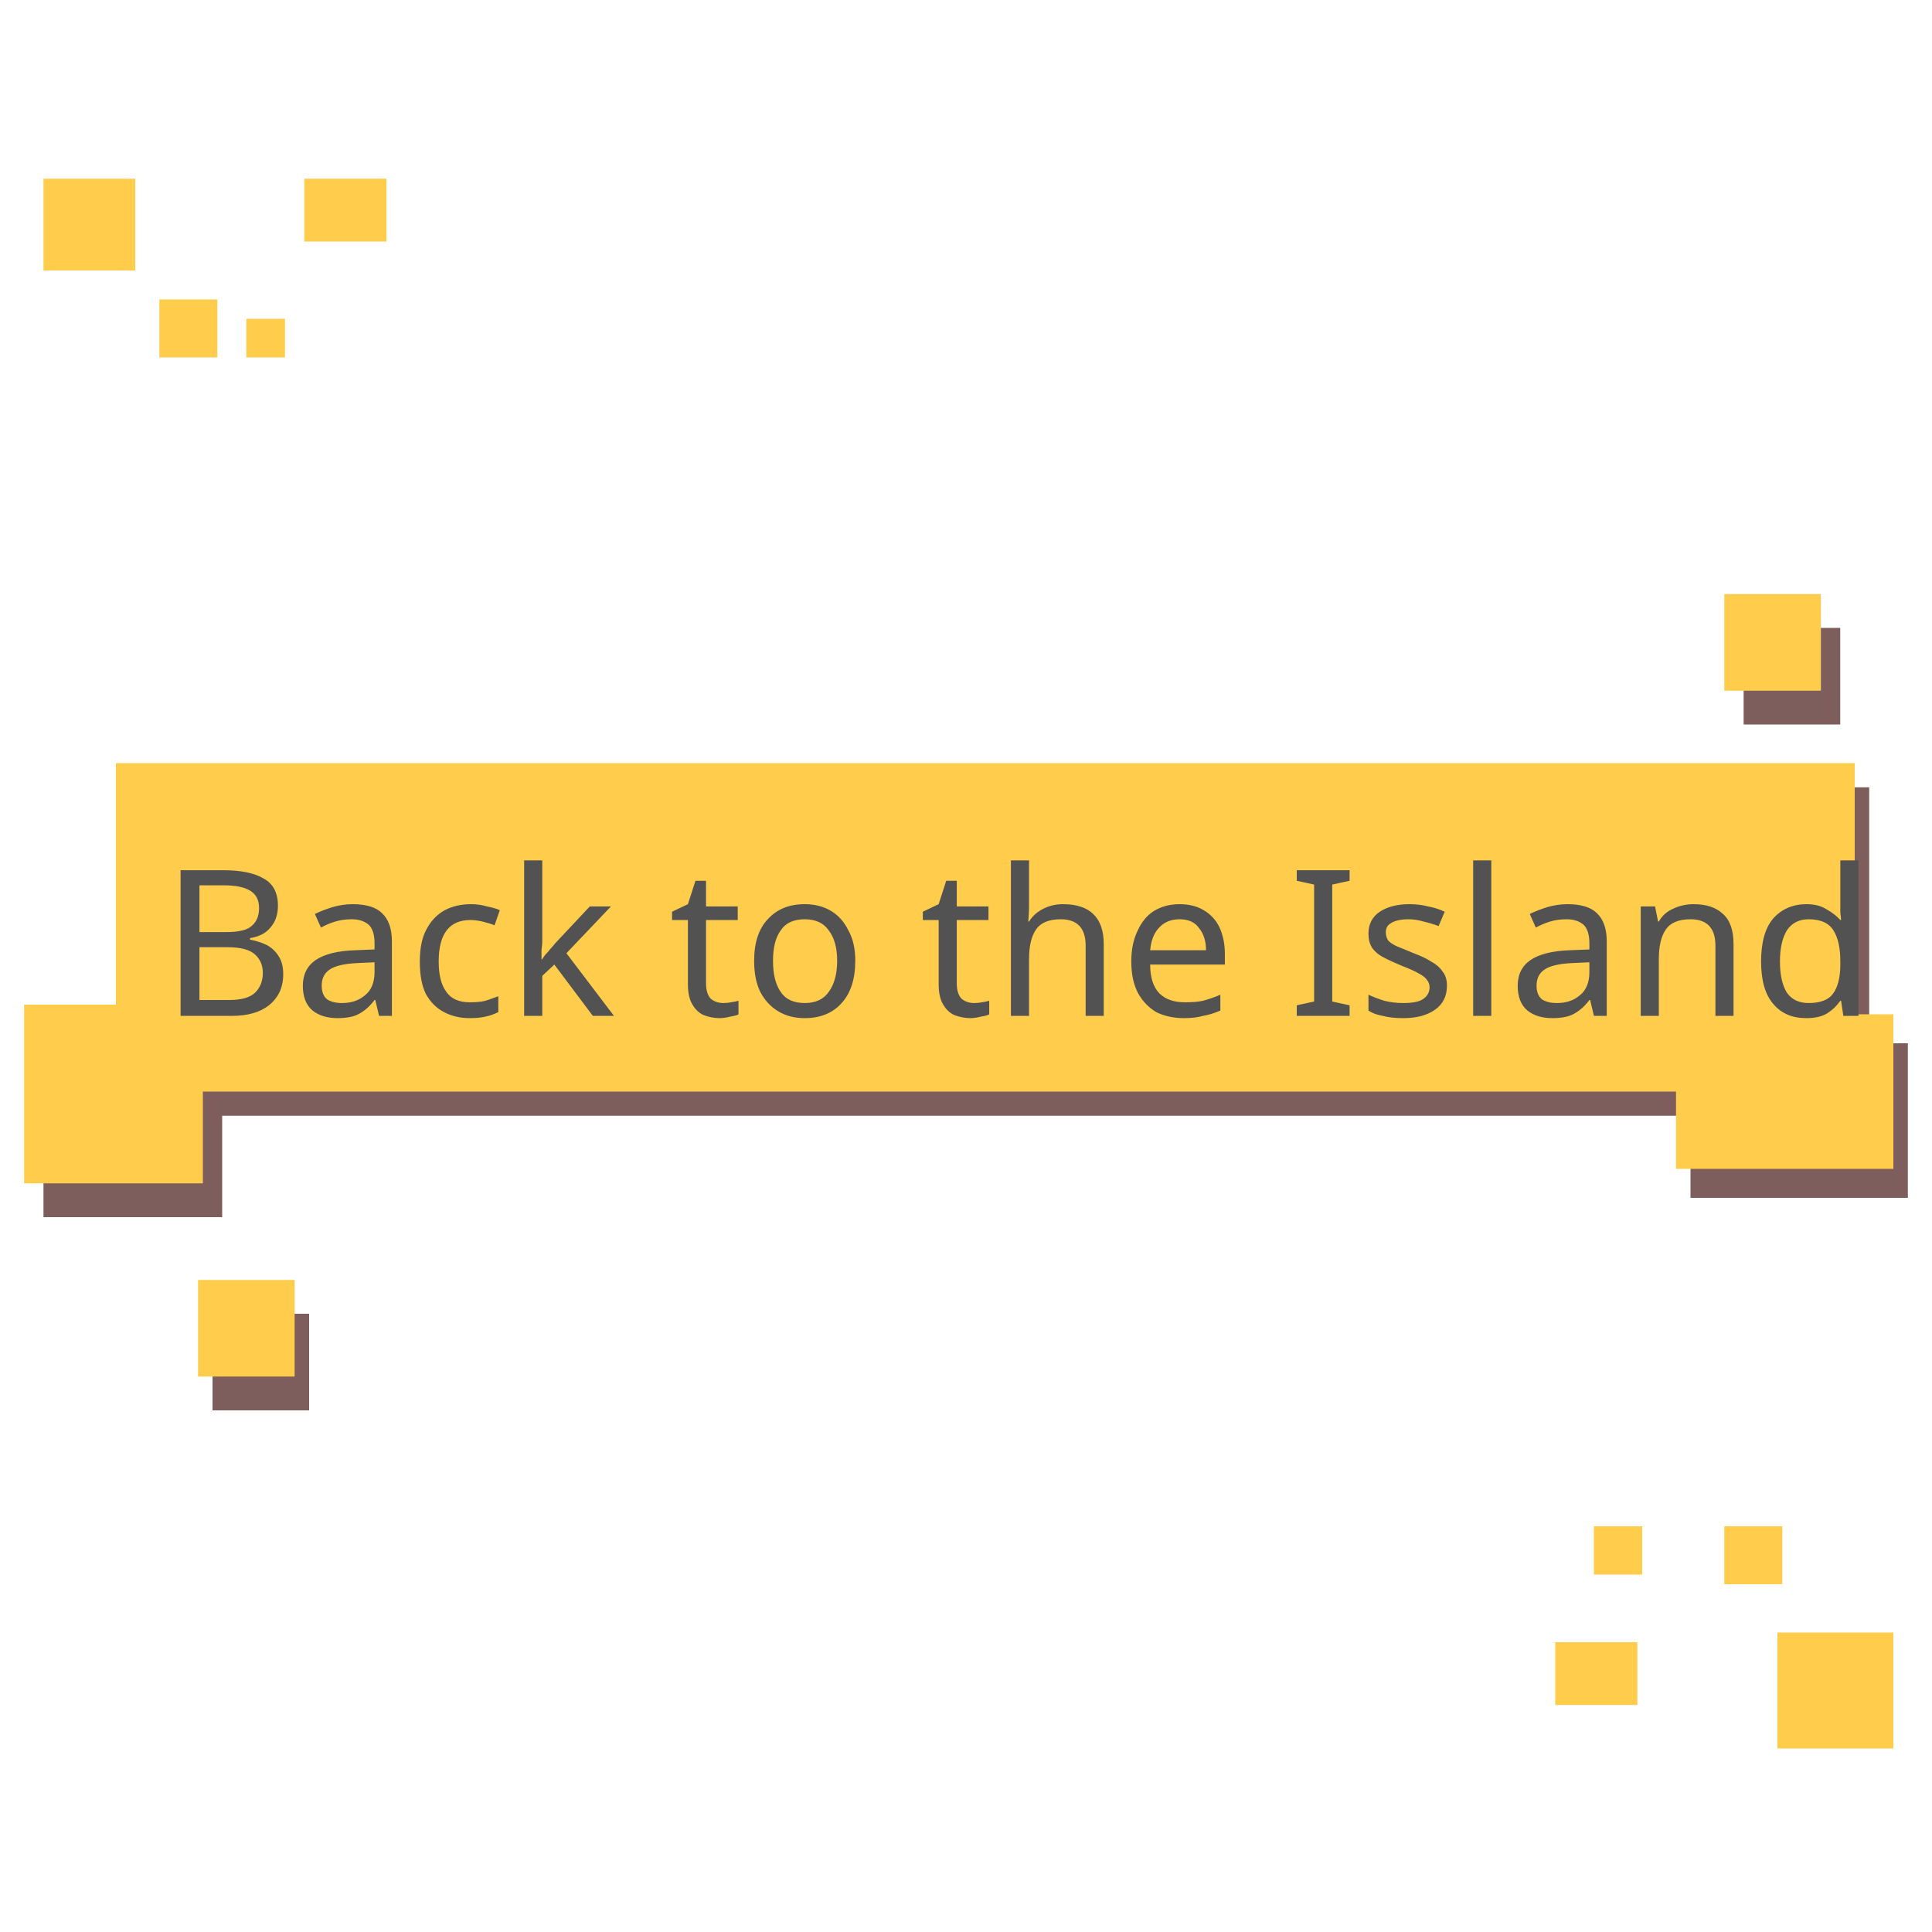
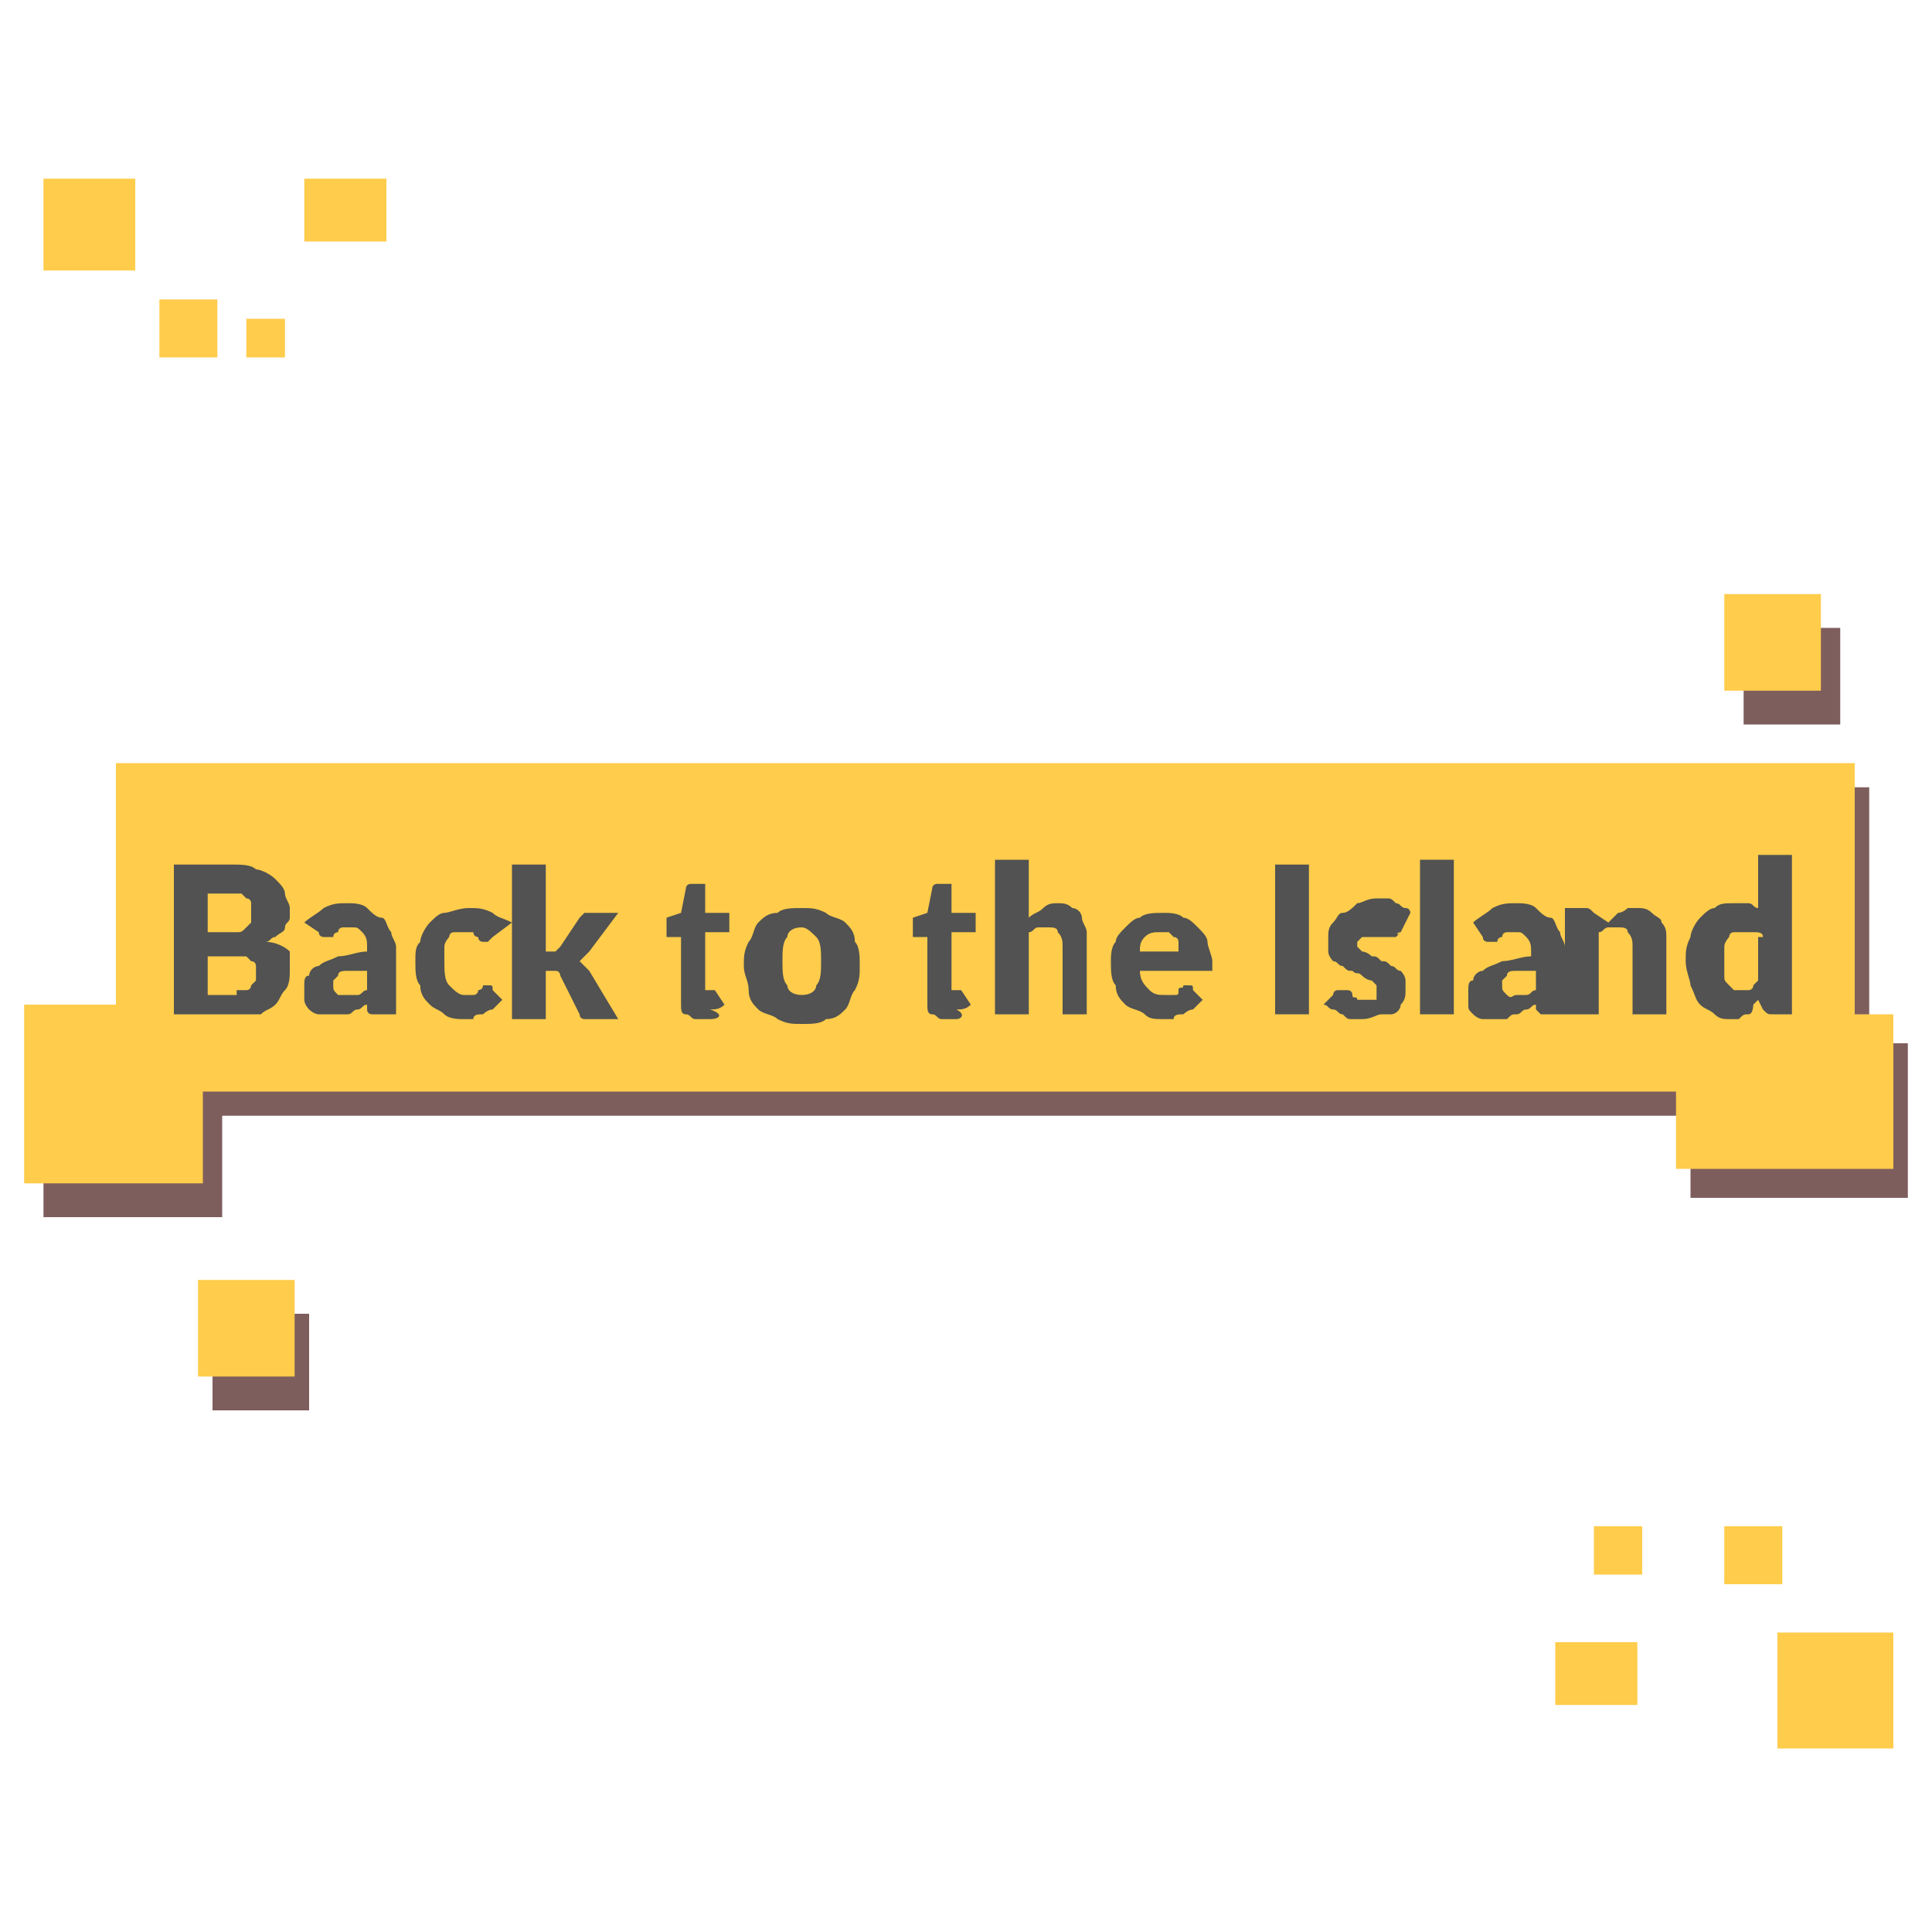
<svg xmlns="http://www.w3.org/2000/svg" version="1.1" id="Layer_1" x="0px" y="0px" viewBox="0 0 40 40" style="enable-background:new 0 0 40 40;" xml:space="preserve">
  <style type="text/css">
	.st0{fill:#FFCC4B;}
	.st1{fill:#7E5E5D;}
- 	.st2{fill:#515251;}
- 	.st3{font-family:'Lato-Black';}
- 	.st4{font-size:4.234px;}
+ 	.st2{enable-background:new    ;}
+ 	.st3{fill:#515251;}
</style>
  <g>
    <rect x="0.9" y="3.7" class="st0" width="1.9" height="1.9" />
    <rect x="3.3" y="6.2" class="st0" width="1.2" height="1.2" />
    <rect x="6.3" y="3.7" class="st0" width="1.7" height="1.3" />
    <rect x="5.1" y="6.6" class="st0" width="0.8" height="0.8" />
    <rect x="36.8" y="33.8" class="st0" width="2.4" height="2.4" />
    <rect x="35.7" y="31.6" class="st0" width="1.2" height="1.2" />
    <rect x="32.2" y="34" class="st0" width="1.7" height="1.3" />
    <rect x="33" y="31.6" class="st0" width="1" height="1" />
    <g>
      <rect x="2.7" y="16.3" class="st1" width="36" height="6.8" />
      <rect x="35" y="21.6" class="st1" width="4.5" height="3.2" />
      <rect x="0.9" y="21.5" class="st1" width="3.7" height="3.7" />
      <rect x="4.4" y="27.2" class="st1" width="2" height="2" />
      <rect x="2.4" y="15.8" class="st0" width="36" height="6.8" />
      <rect x="34.7" y="21" class="st0" width="4.5" height="3.2" />
      <rect x="0.5" y="20.8" class="st0" width="3.7" height="3.7" />
      <rect x="4.1" y="26.5" class="st0" width="2" height="2" />
      <rect x="36.1" y="13" class="st1" width="2" height="2" />
      <rect x="35.7" y="12.3" class="st0" width="2" height="2" />
-       <text transform="matrix(1 0 0 1 3.3325 21.0325)" class="st2 st3 st4">Back to the Island</text>
+       <g class="st2">
+         <path class="st3" d="M4.8,17.9c0.2,0,0.4,0,0.5,0.1c0.1,0,0.3,0.1,0.4,0.2c0.1,0.1,0.2,0.2,0.2,0.3c0,0.1,0.1,0.2,0.1,0.3     c0,0.1,0,0.1,0,0.2c0,0.1-0.1,0.1-0.1,0.2c0,0.1-0.1,0.1-0.2,0.2c-0.1,0-0.1,0.1-0.2,0.1c0.2,0,0.4,0.1,0.5,0.2     C6,19.8,6,19.9,6,20.1c0,0.1,0,0.3-0.1,0.4c-0.1,0.1-0.1,0.2-0.2,0.3S5.5,20.9,5.4,21C5.2,21,5,21,4.9,21H3.6v-3.1H4.8z      M4.3,18.5v0.8h0.4c0.1,0,0.2,0,0.2,0c0.1,0,0.1,0,0.2-0.1s0.1-0.1,0.1-0.1c0,0,0-0.1,0-0.2c0-0.1,0-0.1,0-0.2c0,0,0-0.1-0.1-0.1     c0,0-0.1-0.1-0.1-0.1c-0.1,0-0.1,0-0.2,0H4.3z M4.9,20.5c0.1,0,0.2,0,0.2,0c0.1,0,0.1-0.1,0.1-0.1s0.1-0.1,0.1-0.1s0-0.1,0-0.1     c0-0.1,0-0.1,0-0.2c0,0,0-0.1-0.1-0.1c0,0-0.1-0.1-0.1-0.1c-0.1,0-0.1,0-0.2,0H4.3v0.8H4.9z" />
+         <path class="st3" d="M6.3,19.1c0.1-0.1,0.3-0.2,0.4-0.3c0.2-0.1,0.3-0.1,0.5-0.1c0.1,0,0.3,0,0.4,0.1S7.8,19,7.9,19     s0.1,0.2,0.2,0.3c0,0.1,0.1,0.2,0.1,0.3V21H7.8c-0.1,0-0.1,0-0.1,0S7.6,21,7.6,20.9l0-0.1c-0.1,0-0.1,0.1-0.2,0.1S7.3,21,7.2,21     S7.1,21,7.1,21c-0.1,0-0.1,0-0.2,0c-0.1,0-0.2,0-0.3,0c-0.1,0-0.2-0.1-0.2-0.1s-0.1-0.1-0.1-0.2c0-0.1,0-0.2,0-0.3     c0-0.1,0-0.2,0.1-0.2c0-0.1,0.1-0.2,0.2-0.2c0.1-0.1,0.2-0.1,0.4-0.2c0.2,0,0.4-0.1,0.6-0.1v-0.1c0-0.1,0-0.2-0.1-0.3     c-0.1-0.1-0.1-0.1-0.2-0.1c-0.1,0-0.1,0-0.2,0c0,0-0.1,0-0.1,0.1c0,0-0.1,0-0.1,0.1c0,0-0.1,0-0.1,0c0,0-0.1,0-0.1,0     c0,0-0.1,0-0.1-0.1L6.3,19.1z M7.5,20.1c-0.1,0-0.2,0-0.3,0c-0.1,0-0.2,0-0.2,0.1c0,0-0.1,0.1-0.1,0.1s0,0.1,0,0.1     c0,0.1,0,0.1,0.1,0.2c0,0,0.1,0,0.2,0c0.1,0,0.2,0,0.2,0c0.1,0,0.1-0.1,0.2-0.1V20.1z" />
+         <path class="st3" d="M10.2,19.4C10.1,19.4,10.1,19.4,10.2,19.4c-0.1,0.1-0.1,0.1-0.1,0.1c0,0-0.1,0-0.1,0c0,0-0.1,0-0.1-0.1     c0,0-0.1,0-0.1-0.1c0,0-0.1,0-0.2,0c-0.1,0-0.1,0-0.2,0s-0.1,0.1-0.1,0.1s-0.1,0.1-0.1,0.2c0,0.1,0,0.2,0,0.3     c0,0.2,0,0.4,0.1,0.5s0.2,0.2,0.3,0.2c0.1,0,0.1,0,0.2,0c0,0,0.1,0,0.1-0.1c0,0,0.1,0,0.1-0.1c0,0,0.1,0,0.1,0     c0.1,0,0.1,0,0.1,0.1l0.2,0.2c-0.1,0.1-0.1,0.1-0.2,0.2c-0.1,0-0.2,0.1-0.2,0.1c-0.1,0-0.2,0-0.2,0.1c-0.1,0-0.2,0-0.2,0     c-0.1,0-0.3,0-0.4-0.1s-0.2-0.1-0.3-0.2s-0.2-0.2-0.2-0.4c-0.1-0.1-0.1-0.3-0.1-0.5c0-0.2,0-0.3,0.1-0.4c0-0.1,0.1-0.3,0.2-0.4     c0.1-0.1,0.2-0.2,0.3-0.2s0.3-0.1,0.5-0.1c0.2,0,0.3,0,0.5,0.1c0.1,0.1,0.2,0.1,0.4,0.2L10.2,19.4z" />
+         <path class="st3" d="M11.3,17.9v1.8h0.1c0,0,0.1,0,0.1,0c0,0,0,0,0.1-0.1l0.4-0.6c0,0,0.1-0.1,0.1-0.1c0,0,0.1,0,0.1,0h0.6     l-0.6,0.8c-0.1,0.1-0.1,0.1-0.2,0.2c0,0,0.1,0.1,0.1,0.1c0,0,0.1,0.1,0.1,0.1l0.6,1h-0.6c0,0-0.1,0-0.1,0c0,0-0.1,0-0.1-0.1     l-0.4-0.8c0,0,0-0.1-0.1-0.1c0,0-0.1,0-0.1,0h-0.1v1h-0.7v-3.2H11.3z" />
+         <path class="st3" d="M14.7,21.1c-0.1,0-0.2,0-0.3,0s-0.1-0.1-0.2-0.1s-0.1-0.1-0.1-0.2c0-0.1,0-0.2,0-0.3v-1.1h-0.2     c0,0-0.1,0-0.1,0c0,0,0-0.1,0-0.1v-0.3l0.3-0.1l0.1-0.5c0-0.1,0.1-0.1,0.1-0.1h0.3v0.6h0.5v0.4h-0.5v1.1c0,0.1,0,0.1,0,0.1     c0,0,0.1,0,0.1,0c0,0,0,0,0.1,0c0,0,0,0,0,0c0,0,0,0,0,0c0,0,0,0,0,0c0,0,0,0,0,0c0,0,0,0,0,0l0.2,0.3c-0.1,0.1-0.2,0.1-0.3,0.1     C15,21,14.9,21.1,14.7,21.1z" />
+         <path class="st3" d="M16.6,18.8c0.2,0,0.3,0,0.5,0.1c0.1,0.1,0.3,0.1,0.4,0.2s0.2,0.2,0.2,0.4c0.1,0.1,0.1,0.3,0.1,0.5     c0,0.2,0,0.3-0.1,0.5c-0.1,0.1-0.1,0.3-0.2,0.4c-0.1,0.1-0.2,0.2-0.4,0.2c-0.1,0.1-0.3,0.1-0.5,0.1c-0.2,0-0.3,0-0.5-0.1     c-0.1-0.1-0.3-0.1-0.4-0.2c-0.1-0.1-0.2-0.2-0.2-0.4s-0.1-0.3-0.1-0.5c0-0.2,0-0.3,0.1-0.5c0.1-0.1,0.1-0.3,0.2-0.4     c0.1-0.1,0.2-0.2,0.4-0.2C16.2,18.8,16.4,18.8,16.6,18.8z M16.6,20.6c0.2,0,0.3-0.1,0.3-0.2c0.1-0.1,0.1-0.3,0.1-0.5     c0-0.2,0-0.4-0.1-0.5c-0.1-0.1-0.2-0.2-0.3-0.2c-0.2,0-0.3,0.1-0.3,0.2c-0.1,0.1-0.1,0.3-0.1,0.5c0,0.2,0,0.4,0.1,0.5     C16.3,20.5,16.4,20.6,16.6,20.6z" />
+         <path class="st3" d="M19.8,21.1c-0.1,0-0.2,0-0.3,0s-0.1-0.1-0.2-0.1s-0.1-0.1-0.1-0.2c0-0.1,0-0.2,0-0.3v-1.1H19     c0,0-0.1,0-0.1,0c0,0,0-0.1,0-0.1v-0.3l0.3-0.1l0.1-0.5c0-0.1,0.1-0.1,0.1-0.1h0.3v0.6h0.5v0.4h-0.5v1.1c0,0.1,0,0.1,0,0.1     c0,0,0.1,0,0.1,0c0,0,0,0,0.1,0c0,0,0,0,0,0c0,0,0,0,0,0c0,0,0,0,0,0c0,0,0,0,0,0c0,0,0,0,0,0l0.2,0.3c-0.1,0.1-0.2,0.1-0.3,0.1     C20,21,19.9,21.1,19.8,21.1z" />
+         <path class="st3" d="M21.3,19c0.1-0.1,0.2-0.1,0.3-0.2s0.2-0.1,0.3-0.1c0.1,0,0.2,0,0.3,0.1c0.1,0,0.2,0.1,0.2,0.2     s0.1,0.2,0.1,0.3c0,0.1,0,0.2,0,0.3V21H22v-1.4c0-0.1,0-0.2-0.1-0.3c0-0.1-0.1-0.1-0.2-0.1c-0.1,0-0.1,0-0.2,0s-0.1,0.1-0.2,0.1     V21h-0.7v-3.2h0.7V19z" />
+         <path class="st3" d="M23.6,20.1c0,0.2,0.1,0.3,0.2,0.4c0.1,0.1,0.2,0.1,0.3,0.1c0.1,0,0.1,0,0.2,0c0.1,0,0.1,0,0.1-0.1     s0.1,0,0.1-0.1c0,0,0.1,0,0.1,0c0.1,0,0.1,0,0.1,0.1l0.2,0.2c-0.1,0.1-0.1,0.1-0.2,0.2c-0.1,0-0.2,0.1-0.2,0.1     c-0.1,0-0.2,0-0.2,0.1c-0.1,0-0.2,0-0.2,0c-0.2,0-0.3,0-0.4-0.1c-0.1-0.1-0.3-0.1-0.4-0.2c-0.1-0.1-0.2-0.2-0.2-0.4     c-0.1-0.1-0.1-0.3-0.1-0.5c0-0.1,0-0.3,0.1-0.4c0-0.1,0.1-0.2,0.2-0.3s0.2-0.2,0.3-0.2c0.1-0.1,0.3-0.1,0.5-0.1     c0.1,0,0.3,0,0.4,0.1c0.1,0,0.2,0.1,0.3,0.2s0.2,0.2,0.2,0.3s0.1,0.3,0.1,0.4c0,0,0,0.1,0,0.1c0,0,0,0.1,0,0.1c0,0,0,0,0,0     c0,0,0,0-0.1,0H23.6z M24.4,19.7c0-0.1,0-0.1,0-0.2c0,0,0-0.1-0.1-0.1c0,0-0.1-0.1-0.1-0.1s-0.1,0-0.2,0c-0.1,0-0.2,0-0.3,0.1     c-0.1,0.1-0.1,0.2-0.1,0.3H24.4z" />
+         <path class="st3" d="M27.1,21h-0.7v-3.1h0.7V21z" />
+         <path class="st3" d="M29,19.3C28.9,19.3,28.9,19.4,29,19.3c-0.1,0.1-0.1,0.1-0.1,0.1c0,0-0.1,0-0.1,0c0,0-0.1,0-0.1,0     c0,0-0.1,0-0.1,0c0,0-0.1,0-0.2,0c-0.1,0-0.1,0-0.2,0c0,0-0.1,0.1-0.1,0.1c0,0,0,0.1,0,0.1c0,0,0.1,0.1,0.1,0.1s0.1,0,0.2,0.1     c0.1,0,0.1,0,0.2,0.1c0.1,0,0.1,0,0.2,0.1c0.1,0,0.1,0.1,0.2,0.1c0,0,0.1,0.1,0.1,0.2c0,0.1,0,0.1,0,0.2c0,0.1,0,0.2-0.1,0.3     c0,0.1-0.1,0.2-0.2,0.2S28.7,21,28.6,21c-0.1,0-0.2,0.1-0.4,0.1c-0.1,0-0.2,0-0.2,0c-0.1,0-0.1,0-0.2-0.1c-0.1,0-0.1-0.1-0.2-0.1     c-0.1,0-0.1-0.1-0.2-0.1l0.2-0.2c0,0,0-0.1,0.1-0.1c0,0,0.1,0,0.1,0c0,0,0.1,0,0.1,0c0,0,0.1,0,0.1,0.1s0.1,0,0.1,0.1     c0,0,0.1,0,0.2,0c0.1,0,0.1,0,0.1,0c0,0,0.1,0,0.1,0c0,0,0,0,0-0.1s0,0,0-0.1c0,0,0-0.1,0-0.1c0,0-0.1-0.1-0.1-0.1     s-0.1,0-0.2-0.1s-0.1,0-0.2-0.1c-0.1,0-0.1,0-0.2-0.1c-0.1,0-0.1-0.1-0.2-0.1c0,0-0.1-0.1-0.1-0.2c0-0.1,0-0.2,0-0.3     c0-0.1,0-0.2,0.1-0.3s0.1-0.2,0.2-0.2s0.2-0.1,0.3-0.2c0.1,0,0.2-0.1,0.4-0.1c0.1,0,0.2,0,0.2,0c0.1,0,0.1,0,0.2,0.1     c0.1,0,0.1,0.1,0.2,0.1c0.1,0,0.1,0.1,0.1,0.1L29,19.3z" />
+         <path class="st3" d="M30.1,17.9V21h-0.7v-3.2H30.1z" />
+         <path class="st3" d="M30.5,19.1c0.1-0.1,0.3-0.2,0.4-0.3c0.2-0.1,0.3-0.1,0.5-0.1c0.1,0,0.3,0,0.4,0.1S32,19,32.1,19     s0.1,0.2,0.2,0.3c0,0.1,0.1,0.2,0.1,0.3V21H32c-0.1,0-0.1,0-0.1,0c0,0-0.1-0.1-0.1-0.1l0-0.1c-0.1,0-0.1,0.1-0.2,0.1     S31.5,21,31.4,21c-0.1,0-0.1,0-0.2,0.1c-0.1,0-0.1,0-0.2,0c-0.1,0-0.2,0-0.3,0c-0.1,0-0.2-0.1-0.2-0.1c-0.1-0.1-0.1-0.1-0.1-0.2     c0-0.1,0-0.2,0-0.3c0-0.1,0-0.2,0.1-0.2c0-0.1,0.1-0.2,0.2-0.2c0.1-0.1,0.2-0.1,0.4-0.2c0.2,0,0.4-0.1,0.6-0.1v-0.1     c0-0.1,0-0.2-0.1-0.3c-0.1-0.1-0.1-0.1-0.2-0.1c-0.1,0-0.1,0-0.2,0c0,0-0.1,0-0.1,0.1c0,0-0.1,0-0.1,0.1c0,0-0.1,0-0.1,0     c0,0-0.1,0-0.1,0s-0.1,0-0.1-0.1L30.5,19.1z M31.7,20.1c-0.1,0-0.2,0-0.3,0c-0.1,0-0.2,0-0.2,0.1c0,0-0.1,0.1-0.1,0.1     c0,0,0,0.1,0,0.1c0,0.1,0,0.1,0.1,0.2s0.1,0,0.2,0c0.1,0,0.2,0,0.2,0c0.1,0,0.1-0.1,0.2-0.1V20.1z" />
+         <path class="st3" d="M33.3,19.1c0,0,0.1-0.1,0.1-0.1c0,0,0.1-0.1,0.1-0.1s0.1,0,0.2-0.1c0.1,0,0.1,0,0.2,0c0.1,0,0.2,0,0.3,0.1     s0.2,0.1,0.2,0.2c0.1,0.1,0.1,0.2,0.1,0.3s0,0.2,0,0.3V21h-0.7v-1.4c0-0.1,0-0.2-0.1-0.3c0-0.1-0.1-0.1-0.2-0.1     c-0.1,0-0.1,0-0.2,0c-0.1,0-0.1,0.1-0.2,0.1V21h-0.7v-2.2h0.4c0.1,0,0.1,0,0.2,0.1L33.3,19.1z" />
+         <path class="st3" d="M37.1,17.9V21h-0.4c-0.1,0-0.1,0-0.2-0.1l-0.1-0.2c0,0-0.1,0.1-0.1,0.1S36.3,21,36.2,21s-0.1,0-0.2,0.1     c-0.1,0-0.1,0-0.2,0c-0.1,0-0.2,0-0.3-0.1s-0.2-0.1-0.3-0.2s-0.1-0.2-0.2-0.4c0-0.1-0.1-0.3-0.1-0.5c0-0.2,0-0.3,0.1-0.5     c0-0.1,0.1-0.3,0.2-0.4c0.1-0.1,0.2-0.2,0.3-0.2c0.1-0.1,0.2-0.1,0.4-0.1c0.1,0,0.2,0,0.3,0c0.1,0,0.1,0.1,0.2,0.1v-1.1H37.1z      M36.5,19.4c0-0.1-0.1-0.1-0.2-0.1c-0.1,0-0.1,0-0.2,0c-0.1,0-0.1,0-0.2,0c-0.1,0-0.1,0.1-0.1,0.1s-0.1,0.1-0.1,0.2s0,0.2,0,0.3     c0,0.1,0,0.2,0,0.3c0,0.1,0,0.1,0.1,0.2s0.1,0.1,0.1,0.1c0,0,0.1,0,0.1,0c0,0,0.1,0,0.1,0c0,0,0.1,0,0.1,0c0,0,0.1,0,0.1-0.1     c0,0,0.1-0.1,0.1-0.1V19.4z" />
+       </g>
    </g>
  </g>
</svg>
